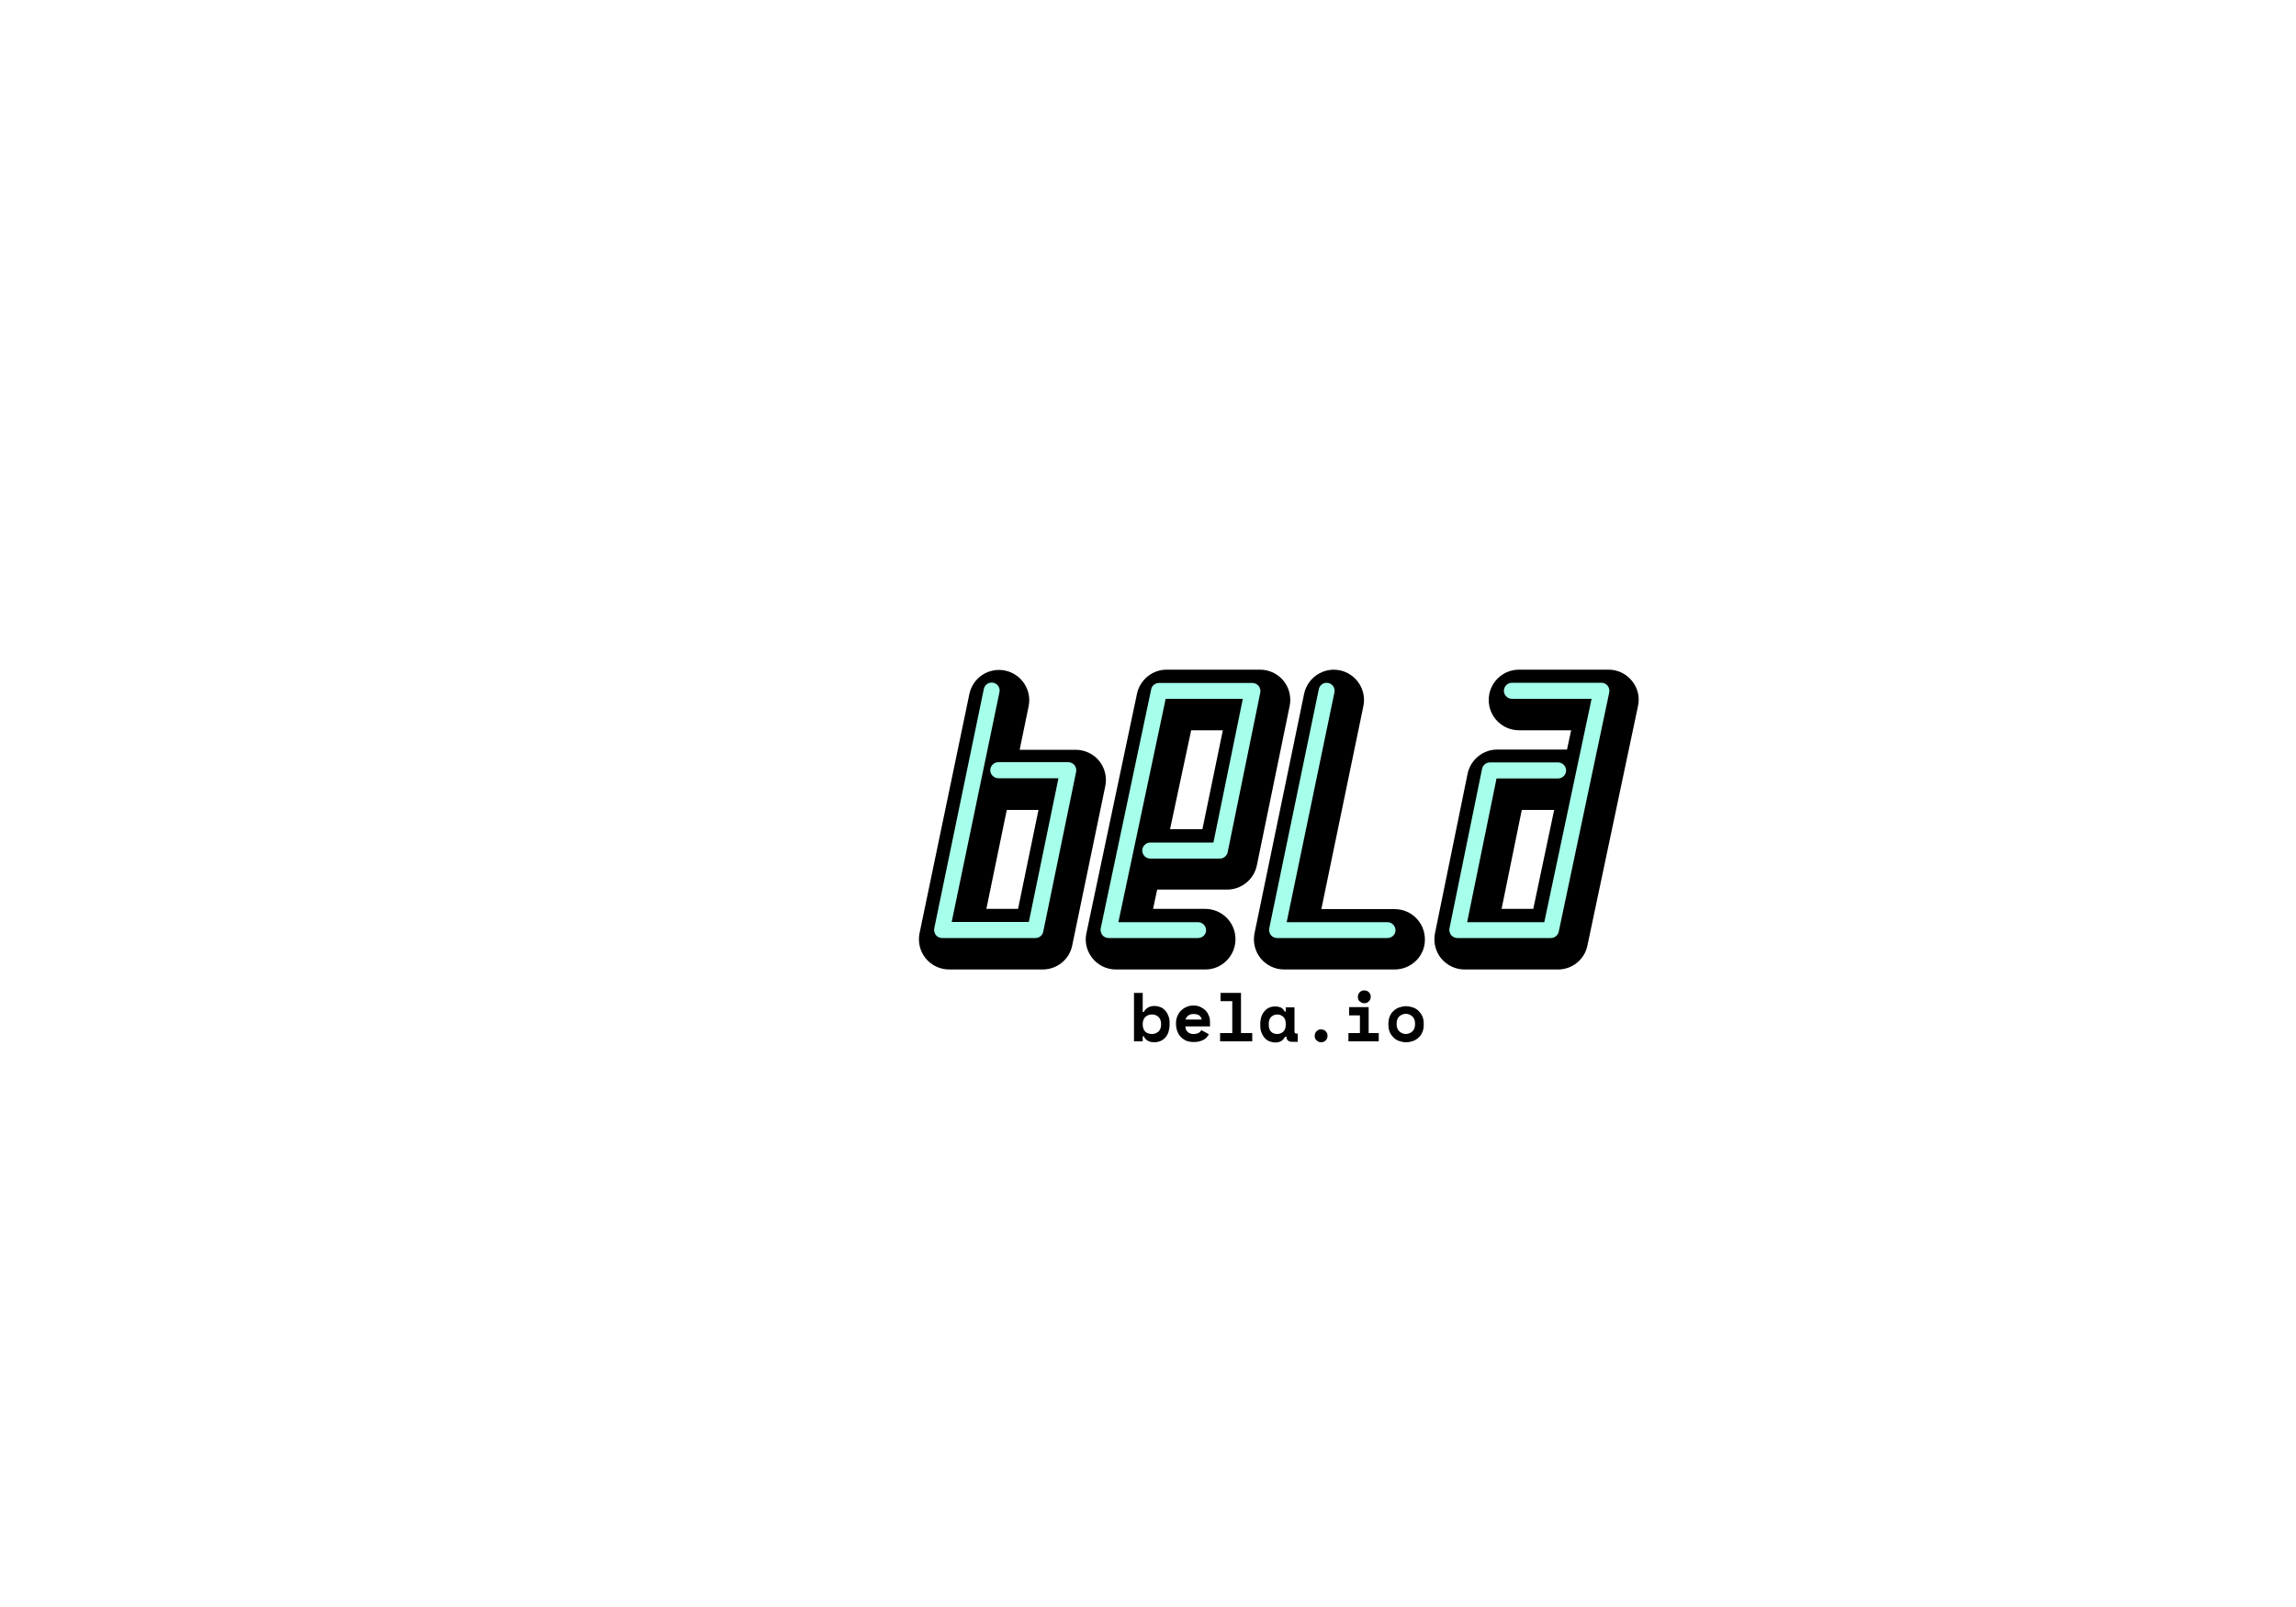
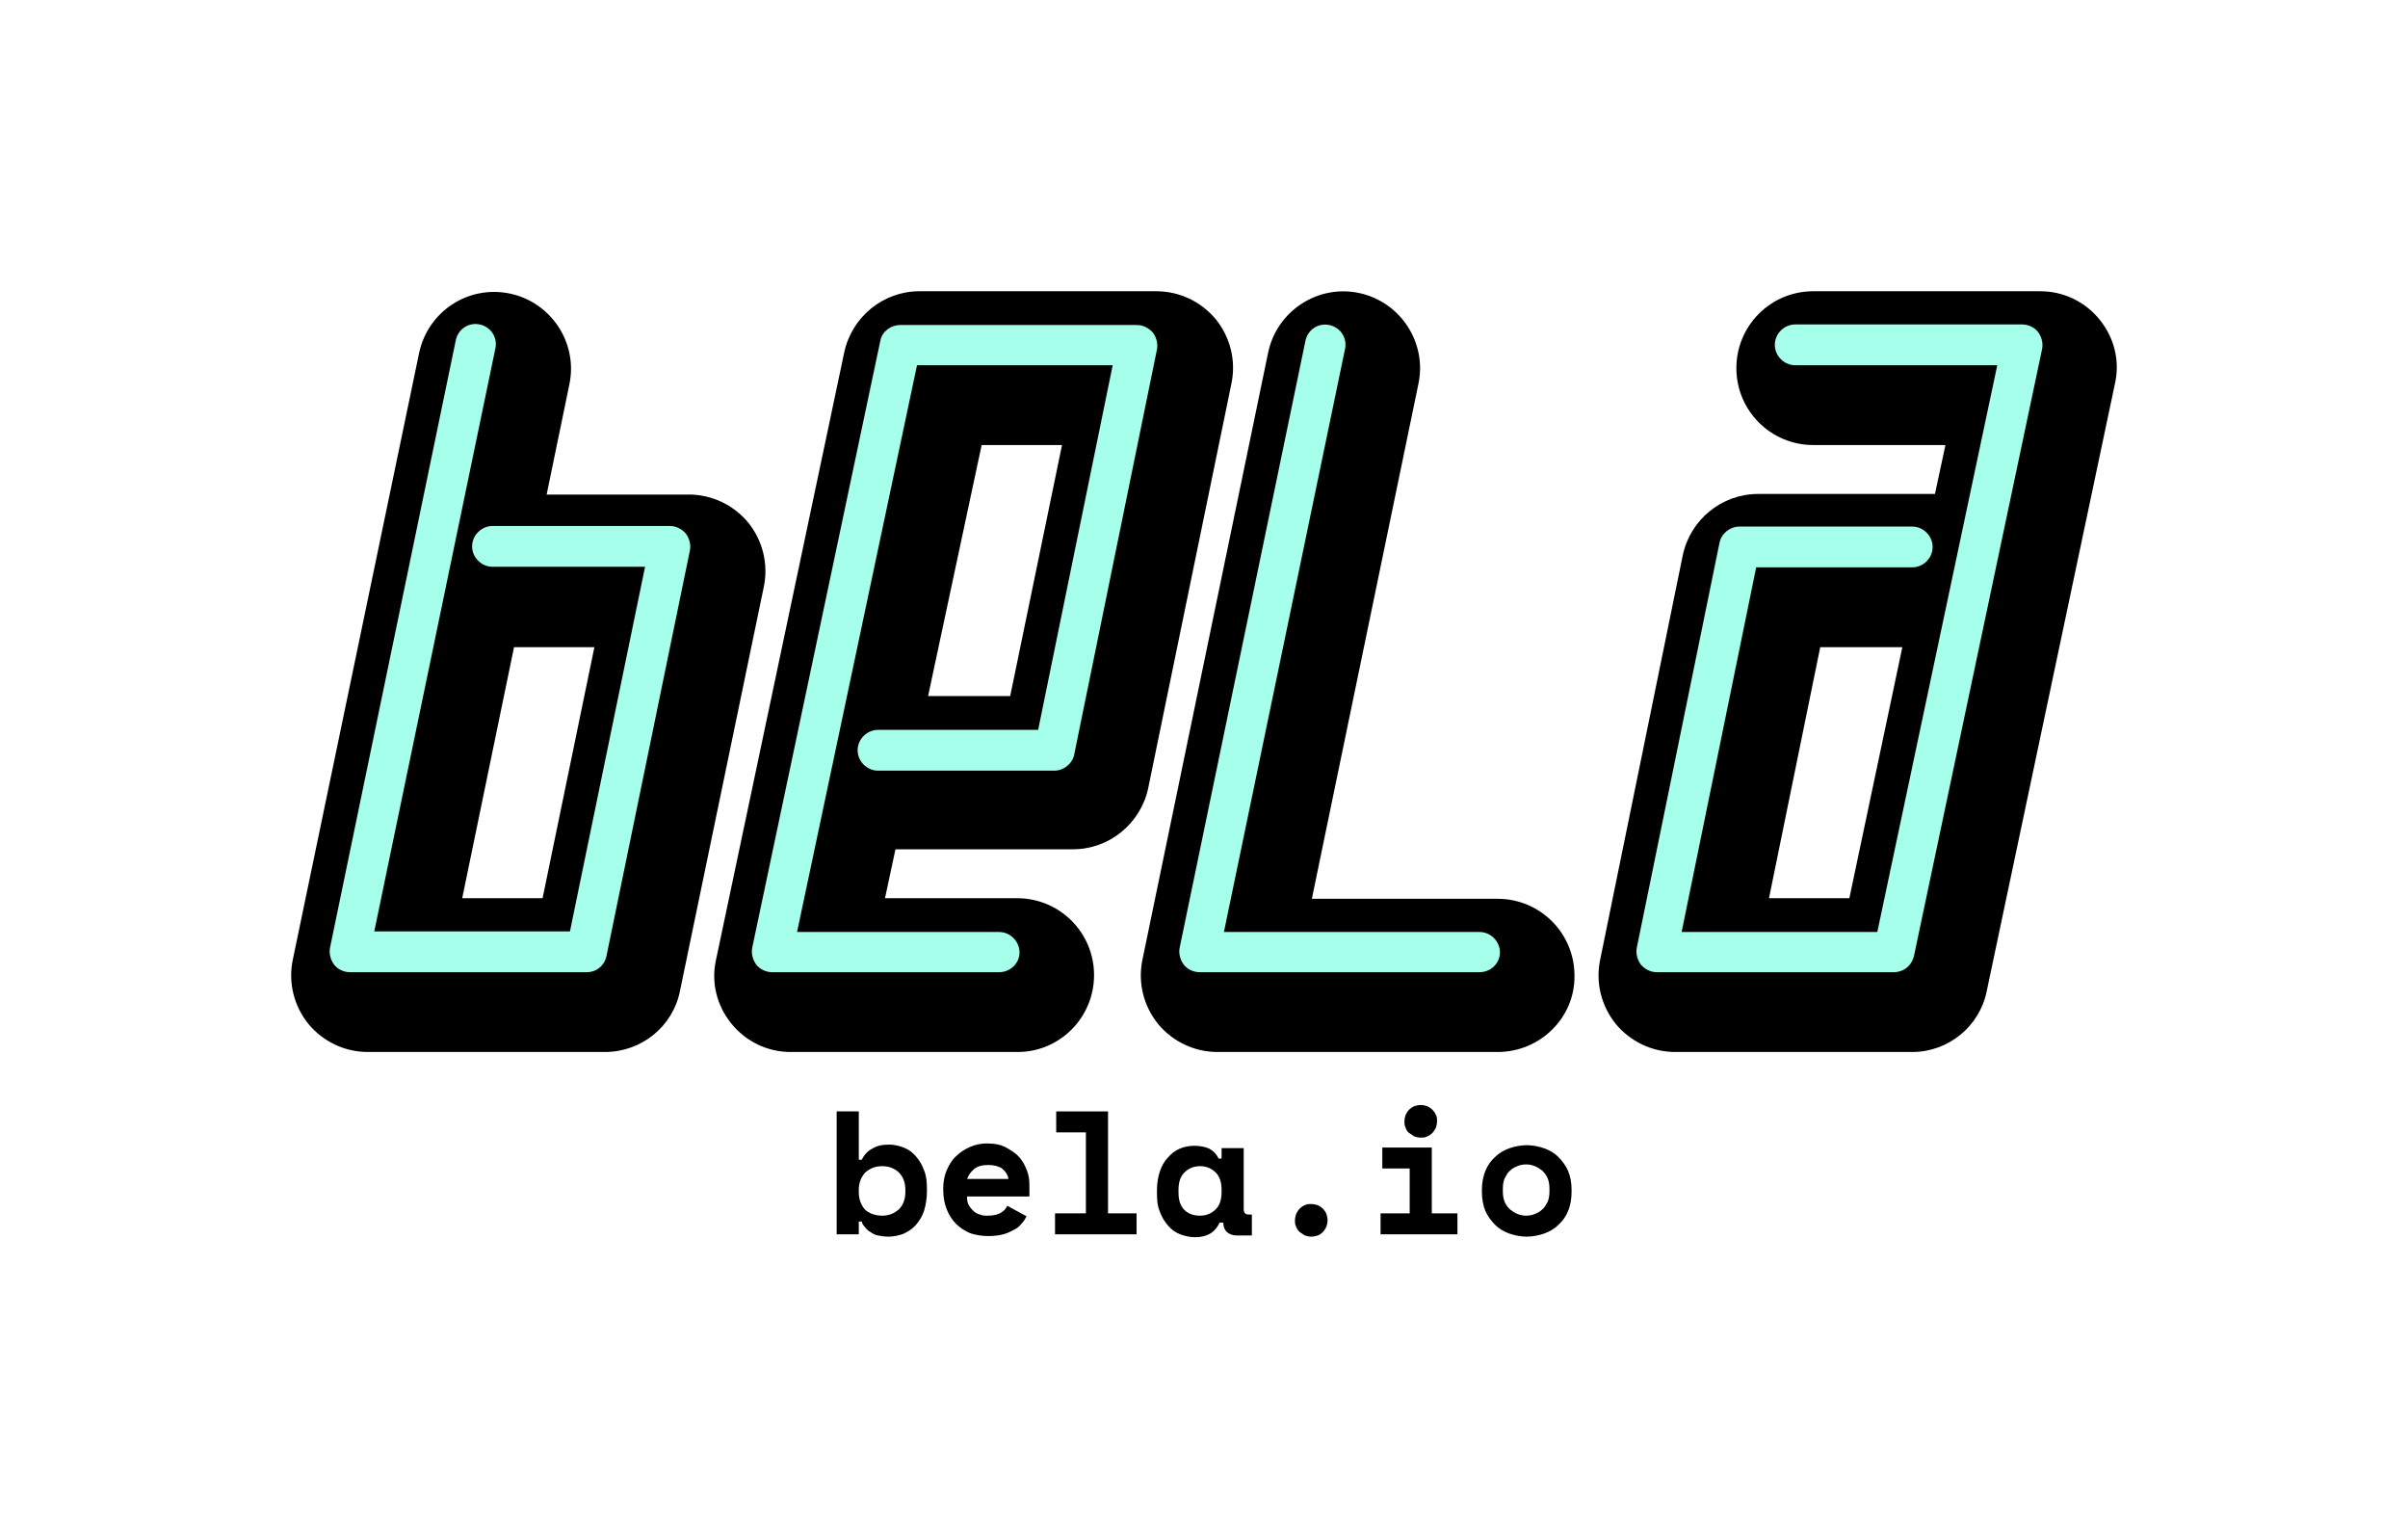
- <svg xmlns="http://www.w3.org/2000/svg" version="1.1" id="Layer_1" x="0px" y="0px" viewBox="0 0 1000 700" style="enable-background:new 0 0 1000 700;" xml:space="preserve">
-   <style type="text/css">
- 	.st0{fill:#A6FFEA;}
- </style>
-   <g>
-     <g>
-       <path d="M607.4,422.3h-48.1c-4,0-7.7-1.8-10.2-4.8c-2.5-3.1-3.5-7.1-2.7-11L568,302.2c1.5-7.1,8.5-11.7,15.6-10.2    c7.1,1.5,11.7,8.5,10.2,15.6l-18.3,88.4h31.9c7.3,0,13.2,5.9,13.2,13.2C620.7,416.4,614.7,422.3,607.4,422.3z" />
-       <path class="st0" d="M604.3,408.6h-48.1c-1,0-2.1-0.5-2.7-1.3c-0.6-0.8-0.9-1.9-0.7-2.9l21.6-104.2c0.4-1.9,2.2-3.1,4.1-2.7    c1.9,0.4,3.1,2.2,2.7,4.1l-20.8,100.1h43.9c1.9,0,3.5,1.6,3.5,3.5C607.8,407.1,606.2,408.6,604.3,408.6z" />
-     </g>
-     <g>
-       <path d="M525,422.3h-39c-4,0-7.7-1.8-10.2-4.9s-3.5-7.1-2.6-11l22-104.2c1.3-6.1,6.7-10.5,12.9-10.5h40.7c4,0,7.7,1.8,10.2,4.8    c2.5,3.1,3.5,7.1,2.7,11L547.4,377c-1.3,6.1-6.7,10.5-12.9,10.5H504l-1.8,8.4h22.7c7.3,0,13.2,5.9,13.2,13.2    C538.1,416.4,532.2,422.3,525,422.3z M509.6,361.2h14.1l8.9-43.1h-13.8L509.6,361.2z" />
-       <g>
-         <path class="st0" d="M521.8,408.6h-39c-1,0-2.1-0.5-2.7-1.3c-0.6-0.8-0.9-1.9-0.7-2.9l22-104.2c0.3-1.6,1.8-2.7,3.4-2.7h40.7     c1,0,2,0.5,2.7,1.3c0.6,0.8,0.9,1.9,0.7,2.9l-14.2,69.5c-0.3,1.6-1.8,2.8-3.4,2.8H501c-1.9,0-3.5-1.6-3.5-3.5     c0-1.9,1.6-3.5,3.5-3.5h27.5l12.8-62.6h-33.6l-20.6,97.3h34.7c1.9,0,3.5,1.6,3.5,3.5C525.3,407.1,523.7,408.6,521.8,408.6z" />
+ <svg xmlns="http://www.w3.org/2000/svg" width="413.5" height="262.4" version="1.1" viewBox="0 0 413.5 262.4" xml:space="preserve">
+   <style type="text/css">.st0{fill:#A6FFEA;}</style>
+   <g transform="translate(-350.23 -241.7)">
+     <g id="BELA">
+       <g id="B">
+         <path d="m454.1 422.3h-40.7c-4 0-7.7-1.8-10.2-4.8-2.5-3.1-3.5-7.1-2.7-11l21.7-104.2c1.5-7.1 8.4-11.7 15.6-10.2 7.1 1.5 11.7 8.5 10.2 15.6l-3.9 18.9h24.4c4 0 7.7 1.8 10.2 4.8 2.5 3.1 3.5 7.1 2.7 11l-14.4 69.4c-1.2 6.1-6.6 10.5-12.9 10.5zm-24.5-26.4h13.8l8.9-43.1h-13.8z" />
+         <path class="st0" d="m451 408.6h-40.7c-1 0-2.1-0.5-2.7-1.3s-0.9-1.9-0.7-2.9l21.6-104.3c0.4-1.9 2.2-3.1 4.1-2.7s3.1 2.2 2.7 4.1l-20.8 100.1h33.6l12.9-62.6h-26.2c-1.9 0-3.5-1.6-3.5-3.5s1.6-3.5 3.5-3.5h30.5c1 0 2 0.5 2.7 1.3 0.6 0.8 0.9 1.9 0.7 2.9l-14.3 69.5c-0.3 1.7-1.7 2.9-3.4 2.9z" />
+       </g>
+       <g id="E">
+         <path d="m525 422.3h-39c-4 0-7.7-1.8-10.2-4.9s-3.5-7.1-2.6-11l22-104.2c1.3-6.1 6.7-10.5 12.9-10.5h40.7c4 0 7.7 1.8 10.2 4.8 2.5 3.1 3.5 7.1 2.7 11l-14.3 69.5c-1.3 6.1-6.7 10.5-12.9 10.5h-30.5l-1.8 8.4h22.7c7.3 0 13.2 5.9 13.2 13.2s-5.9 13.2-13.1 13.2zm-15.4-61.1h14.1l8.9-43.1h-13.8z" />
+         <path class="st0" d="m521.8 408.6h-39c-1 0-2.1-0.5-2.7-1.3s-0.9-1.9-0.7-2.9l22-104.2c0.3-1.6 1.8-2.7 3.4-2.7h40.7c1 0 2 0.5 2.7 1.3 0.6 0.8 0.9 1.9 0.7 2.9l-14.2 69.5c-0.3 1.6-1.8 2.8-3.4 2.8h-30.3c-1.9 0-3.5-1.6-3.5-3.5s1.6-3.5 3.5-3.5h27.5l12.8-62.6h-33.6l-20.6 97.3h34.7c1.9 0 3.5 1.6 3.5 3.5s-1.6 3.4-3.5 3.4z" />
+       </g>
+       <g id="L">
+         <path d="m607.4 422.3h-48.1c-4 0-7.7-1.8-10.2-4.8-2.5-3.1-3.5-7.1-2.7-11l21.6-104.3c1.5-7.1 8.5-11.7 15.6-10.2s11.7 8.5 10.2 15.6l-18.3 88.4h31.9c7.3 0 13.2 5.9 13.2 13.2 0.1 7.2-5.9 13.1-13.2 13.1z" />
+         <path class="st0" d="m604.3 408.6h-48.1c-1 0-2.1-0.5-2.7-1.3s-0.9-1.9-0.7-2.9l21.6-104.2c0.4-1.9 2.2-3.1 4.1-2.7s3.1 2.2 2.7 4.1l-20.8 100.1h43.9c1.9 0 3.5 1.6 3.5 3.5s-1.6 3.4-3.5 3.4z" />
+       </g>
+       <g id="A">
+         <path d="m678.6 422.3h-40.7c-4 0-7.7-1.8-10.2-4.8-2.5-3.1-3.5-7.1-2.7-11l14.2-69.5c1.3-6.1 6.7-10.5 12.9-10.5h30.4l1.8-8.4h-22.7c-7.3 0-13.2-5.9-13.2-13.2s5.9-13.2 13.2-13.2h39c4 0 7.7 1.8 10.2 4.9s3.5 7.1 2.6 11l-22 104.2c-1.2 6.1-6.6 10.5-12.8 10.5zm-24.6-26.4h13.8l9.1-43.1h-14.1z" />
+         <path class="st0" d="m675.4 408.6h-40.7c-1 0-2-0.5-2.7-1.3-0.6-0.8-0.9-1.9-0.7-2.9l14.2-69.5c0.3-1.6 1.8-2.8 3.4-2.8h29.7c1.9 0 3.5 1.6 3.5 3.5s-1.6 3.5-3.5 3.5h-26.8l-12.8 62.6h33.6l20.6-97.3h-34.7c-1.9 0-3.5-1.6-3.5-3.5s1.6-3.5 3.5-3.5h39c1 0 2.1 0.5 2.7 1.3s0.9 1.9 0.7 2.9l-22 104.2c-0.4 1.7-1.8 2.8-3.5 2.8z" />
      </g>
    </g>
-     <g>
-       <g>
-         <path d="M678.6,422.3h-40.7c-4,0-7.7-1.8-10.2-4.8c-2.5-3.1-3.5-7.1-2.7-11l14.2-69.5c1.3-6.1,6.7-10.5,12.9-10.5h30.4l1.8-8.4     h-22.7c-7.3,0-13.2-5.9-13.2-13.2s5.9-13.2,13.2-13.2h39c4,0,7.7,1.8,10.2,4.9c2.5,3.1,3.5,7.1,2.6,11l-22,104.2     C690.2,417.9,684.8,422.3,678.6,422.3z M654,395.9h13.8l9.1-43.1h-14.1L654,395.9z" />
-       </g>
-       <g>
-         <path class="st0" d="M675.4,408.6h-40.7c-1,0-2-0.5-2.7-1.3c-0.6-0.8-0.9-1.9-0.7-2.9l14.2-69.5c0.3-1.6,1.8-2.8,3.4-2.8h29.7     c1.9,0,3.5,1.6,3.5,3.5s-1.6,3.5-3.5,3.5h-26.8l-12.8,62.6h33.6l20.6-97.3h-34.7c-1.9,0-3.5-1.6-3.5-3.5s1.6-3.5,3.5-3.5h39     c1,0,2.1,0.5,2.7,1.3c0.6,0.8,0.9,1.9,0.7,2.9l-22,104.2C678.5,407.5,677.1,408.6,675.4,408.6z" />
-       </g>
-     </g>
-     <g>
-       <g>
-         <path d="M454.1,422.3h-40.7c-4,0-7.7-1.8-10.2-4.8c-2.5-3.1-3.5-7.1-2.7-11l21.7-104.2c1.5-7.1,8.4-11.7,15.6-10.2     c7.1,1.5,11.7,8.5,10.2,15.6l-3.9,18.9h24.4c4,0,7.7,1.8,10.2,4.8c2.5,3.1,3.5,7.1,2.7,11L467,411.8     C465.8,417.9,460.4,422.3,454.1,422.3z M429.6,395.9h13.8l8.9-43.1h-13.8L429.6,395.9z" />
-         <path class="st0" d="M451,408.6h-40.7c-1,0-2.1-0.5-2.7-1.3c-0.6-0.8-0.9-1.9-0.7-2.9l21.6-104.3c0.4-1.9,2.2-3.1,4.1-2.7     c1.9,0.4,3.1,2.2,2.7,4.1l-20.8,100.1h33.6l12.9-62.6h-26.2c-1.9,0-3.5-1.6-3.5-3.5s1.6-3.5,3.5-3.5h30.5c1,0,2,0.5,2.7,1.3     c0.6,0.8,0.9,1.9,0.7,2.9l-14.3,69.5C454.1,407.4,452.7,408.6,451,408.6z" />
-       </g>
+     <g id="bela.io">
+       <path d="m497.7 453.6h-3.8v-21.1h3.8v8.3h0.5c0.4-0.8 1-1.5 1.8-1.9 0.8-0.5 1.7-0.7 2.9-0.7 0.9 0 1.7 0.2 2.5 0.5s1.5 0.8 2.1 1.5 1.1 1.5 1.4 2.4c0.4 0.9 0.5 2 0.5 3.2v0.5c0 1.2-0.2 2.3-0.5 3.3-0.3 0.9-0.8 1.7-1.4 2.4s-1.3 1.1-2.1 1.5c-0.8 0.3-1.7 0.5-2.6 0.5-0.7 0-1.3-0.1-1.8-0.2s-0.9-0.3-1.3-0.6c-0.4-0.2-0.7-0.5-0.9-0.8-0.3-0.3-0.5-0.6-0.6-1h-0.5zm4-3.2c1.2 0 2.1-0.4 2.9-1.1 0.7-0.7 1.1-1.7 1.1-3v-0.3c0-1.3-0.4-2.3-1.1-3s-1.7-1.1-2.9-1.1-2.1 0.4-2.9 1.1c-0.7 0.8-1.1 1.7-1.1 3v0.4c0 1.2 0.4 2.2 1.1 3 0.7 0.6 1.7 1 2.9 1z" />
+       <path d="m516.3 447.4c0 0.4 0.1 0.9 0.3 1.2 0.2 0.4 0.5 0.7 0.8 1s0.7 0.5 1.1 0.6c0.4 0.2 0.9 0.2 1.4 0.2 0.9 0 1.7-0.2 2.2-0.5s0.9-0.7 1.1-1.2l3.3 1.8c-0.2 0.4-0.4 0.8-0.8 1.2-0.3 0.4-0.7 0.8-1.3 1.1s-1.1 0.6-1.9 0.8c-0.7 0.2-1.6 0.3-2.6 0.3-1.1 0-2.2-0.2-3.1-0.5-0.9-0.4-1.7-0.9-2.4-1.6s-1.2-1.5-1.6-2.5-0.6-2.1-0.6-3.4v-0.2c0-1.1 0.2-2.2 0.6-3.1s0.9-1.8 1.6-2.4c0.7-0.7 1.5-1.2 2.4-1.6s1.9-0.6 2.9-0.6c1.3 0 2.4 0.2 3.3 0.7s1.7 1 2.3 1.7 1 1.5 1.3 2.3 0.4 1.6 0.4 2.4v2h-10.7zm3.6-5.7c-1 0-1.8 0.2-2.4 0.7s-1 1.1-1.2 1.7h7.1c-0.1-0.7-0.5-1.3-1.1-1.8-0.6-0.4-1.4-0.6-2.4-0.6z" />
+       <path d="m531.4 450h5.3v-13.9h-5.1v-3.6h8.9v17.5h4.9v3.6h-14z" />
+       <path d="m559.7 451.5c-0.4 0.9-1 1.6-1.7 2s-1.6 0.6-2.5 0.6-1.8-0.2-2.6-0.5-1.5-0.8-2.1-1.5-1.1-1.5-1.4-2.4c-0.4-0.9-0.5-2-0.5-3.2v-0.5c0-1.2 0.2-2.3 0.5-3.2s0.8-1.8 1.4-2.4c0.6-0.7 1.3-1.2 2-1.5s1.6-0.5 2.5-0.5c1.1 0 1.9 0.2 2.6 0.5 0.7 0.4 1.2 0.9 1.6 1.7h0.5v-1.8h3.8v10.5c0 0.6 0.3 0.9 0.8 0.9h0.6v3.6h-2.6c-0.7 0-1.2-0.2-1.7-0.6-0.4-0.4-0.6-0.9-0.6-1.6h-0.6zm-3.4-1.1c1.1 0 2-0.4 2.7-1.1s1-1.7 1-3v-0.3c0-1.3-0.3-2.3-1-3s-1.6-1.1-2.7-1.1-2 0.4-2.7 1.1-1 1.7-1 3v0.4c0 1.3 0.3 2.3 1 3s1.6 1 2.7 1z" />
+       <path d="m578.2 451.2c0 0.4-0.1 0.8-0.2 1.1-0.2 0.4-0.4 0.7-0.6 0.9-0.3 0.3-0.6 0.5-0.9 0.6s-0.7 0.2-1.1 0.2-0.8-0.1-1.1-0.2l-0.9-0.6c-0.3-0.3-0.5-0.6-0.6-0.9-0.2-0.4-0.2-0.7-0.2-1.1s0.1-0.8 0.2-1.1c0.2-0.4 0.4-0.7 0.6-0.9 0.3-0.3 0.6-0.5 0.9-0.6 0.3-0.2 0.7-0.2 1.1-0.2s0.8 0.1 1.1 0.2 0.7 0.4 0.9 0.6 0.5 0.6 0.6 0.9 0.2 0.7 0.2 1.1z" />
+       <path d="m587.2 450h5.1v-7.7h-4.7v-3.6h8.5v11.3h4.4v3.6h-13.2v-3.6zm9.8-15.8c0 0.4-0.1 0.8-0.2 1.1-0.2 0.4-0.4 0.7-0.6 0.9s-0.6 0.5-0.9 0.6c-0.4 0.2-0.7 0.2-1.1 0.2s-0.8-0.1-1.1-0.2l-0.9-0.6c-0.3-0.2-0.5-0.6-0.6-0.9-0.2-0.4-0.2-0.7-0.2-1.1s0.1-0.8 0.2-1.1c0.2-0.4 0.4-0.7 0.6-0.9s0.6-0.5 0.9-0.6 0.7-0.2 1.1-0.2 0.8 0.1 1.1 0.2c0.4 0.2 0.7 0.4 0.9 0.6s0.5 0.6 0.6 0.9c0.2 0.3 0.2 0.7 0.2 1.1z" />
+       <path d="m620.1 446.3c0 1.2-0.2 2.4-0.6 3.3-0.4 1-1 1.8-1.7 2.4-0.7 0.7-1.6 1.2-2.5 1.5s-1.9 0.5-2.9 0.5-2-0.2-2.9-0.5-1.8-0.8-2.5-1.5-1.3-1.5-1.7-2.4c-0.4-1-0.6-2.1-0.6-3.3v-0.3c0-1.2 0.2-2.3 0.6-3.3s1-1.8 1.7-2.4c0.7-0.7 1.6-1.2 2.5-1.5s1.9-0.5 2.9-0.5 2 0.2 2.9 0.5 1.8 0.8 2.5 1.5 1.3 1.5 1.7 2.4c0.4 1 0.6 2 0.6 3.3zm-7.8 4.1c0.5 0 1.1-0.1 1.5-0.3 0.5-0.2 0.9-0.4 1.3-0.8 0.4-0.3 0.6-0.8 0.9-1.3 0.2-0.5 0.3-1.1 0.3-1.7v-0.6c0-0.6-0.1-1.2-0.3-1.7s-0.5-0.9-0.9-1.3c-0.4-0.3-0.8-0.6-1.3-0.8s-1-0.3-1.5-0.3-1.1 0.1-1.5 0.3c-0.5 0.2-0.9 0.4-1.3 0.8-0.4 0.3-0.6 0.8-0.9 1.3-0.2 0.5-0.3 1.1-0.3 1.7v0.6c0 0.6 0.1 1.2 0.3 1.7s0.5 0.9 0.9 1.3c0.4 0.3 0.8 0.6 1.3 0.8s1 0.3 1.5 0.3z" />
    </g>
  </g>
-   <g>
-     <path d="M497.7,453.6h-3.8v-21.1h3.8v8.3h0.5c0.4-0.8,1-1.5,1.8-1.9c0.8-0.5,1.7-0.7,2.9-0.7c0.9,0,1.7,0.2,2.5,0.5   c0.8,0.3,1.5,0.8,2.1,1.5c0.6,0.7,1.1,1.5,1.4,2.4c0.4,0.9,0.5,2,0.5,3.2v0.5c0,1.2-0.2,2.3-0.5,3.3c-0.3,0.9-0.8,1.7-1.4,2.4   c-0.6,0.7-1.3,1.1-2.1,1.5c-0.8,0.3-1.7,0.5-2.6,0.5c-0.7,0-1.3-0.1-1.8-0.2c-0.5-0.1-0.9-0.3-1.3-0.6c-0.4-0.2-0.7-0.5-0.9-0.8   c-0.3-0.3-0.5-0.6-0.6-1h-0.5V453.6z M501.7,450.4c1.2,0,2.1-0.4,2.9-1.1c0.7-0.7,1.1-1.7,1.1-3V446c0-1.3-0.4-2.3-1.1-3   c-0.7-0.7-1.7-1.1-2.9-1.1c-1.2,0-2.1,0.4-2.9,1.1c-0.7,0.8-1.1,1.7-1.1,3v0.4c0,1.2,0.4,2.2,1.1,3   C499.5,450,500.5,450.4,501.7,450.4z" />
-     <path d="M516.3,447.4c0,0.4,0.1,0.9,0.3,1.2c0.2,0.4,0.5,0.7,0.8,1c0.3,0.3,0.7,0.5,1.1,0.6c0.4,0.2,0.9,0.2,1.4,0.2   c0.9,0,1.7-0.2,2.2-0.5s0.9-0.7,1.1-1.2l3.3,1.8c-0.2,0.4-0.4,0.8-0.8,1.2c-0.3,0.4-0.7,0.8-1.3,1.1s-1.1,0.6-1.9,0.8   c-0.7,0.2-1.6,0.3-2.6,0.3c-1.1,0-2.2-0.2-3.1-0.5c-0.9-0.4-1.7-0.9-2.4-1.6s-1.2-1.5-1.6-2.5c-0.4-1-0.6-2.1-0.6-3.4v-0.2   c0-1.1,0.2-2.2,0.6-3.1c0.4-0.9,0.9-1.8,1.6-2.4c0.7-0.7,1.5-1.2,2.4-1.6s1.9-0.6,2.9-0.6c1.3,0,2.4,0.2,3.3,0.7s1.7,1,2.3,1.7   c0.6,0.7,1,1.5,1.3,2.3c0.3,0.8,0.4,1.6,0.4,2.4v2H516.3z M519.9,441.7c-1,0-1.8,0.2-2.4,0.7s-1,1.1-1.2,1.7h7.1   c-0.1-0.7-0.5-1.3-1.1-1.8C521.7,441.9,520.9,441.7,519.9,441.7z" />
-     <path d="M531.4,450h5.3v-13.9h-5.1v-3.6h8.9V450h4.9v3.6h-14V450z" />
-     <path d="M559.7,451.5c-0.4,0.9-1,1.6-1.7,2s-1.6,0.6-2.5,0.6c-0.9,0-1.8-0.2-2.6-0.5c-0.8-0.3-1.5-0.8-2.1-1.5   c-0.6-0.7-1.1-1.5-1.4-2.4c-0.4-0.9-0.5-2-0.5-3.2v-0.5c0-1.2,0.2-2.3,0.5-3.2s0.8-1.8,1.4-2.4c0.6-0.7,1.3-1.2,2-1.5   s1.6-0.5,2.5-0.5c1.1,0,1.9,0.2,2.6,0.5c0.7,0.4,1.2,0.9,1.6,1.7h0.5v-1.8h3.8v10.5c0,0.6,0.3,0.9,0.8,0.9h0.6v3.6h-2.6   c-0.7,0-1.2-0.2-1.7-0.6c-0.4-0.4-0.6-0.9-0.6-1.6H559.7z M556.3,450.4c1.1,0,2-0.4,2.7-1.1c0.7-0.7,1-1.7,1-3V446   c0-1.3-0.3-2.3-1-3c-0.7-0.7-1.6-1.1-2.7-1.1c-1.1,0-2,0.4-2.7,1.1c-0.7,0.7-1,1.7-1,3v0.4c0,1.3,0.3,2.3,1,3   C554.3,450.1,555.2,450.4,556.3,450.4z" />
-     <path d="M578.2,451.2c0,0.4-0.1,0.8-0.2,1.1c-0.2,0.4-0.4,0.7-0.6,0.9c-0.3,0.3-0.6,0.5-0.9,0.6s-0.7,0.2-1.1,0.2   c-0.4,0-0.8-0.1-1.1-0.2c-0.3-0.2-0.6-0.4-0.9-0.6c-0.3-0.3-0.5-0.6-0.6-0.9c-0.2-0.4-0.2-0.7-0.2-1.1c0-0.4,0.1-0.8,0.2-1.1   c0.2-0.4,0.4-0.7,0.6-0.9c0.3-0.3,0.6-0.5,0.9-0.6c0.3-0.2,0.7-0.2,1.1-0.2c0.4,0,0.8,0.1,1.1,0.2s0.7,0.4,0.9,0.6s0.5,0.6,0.6,0.9   C578.1,450.4,578.2,450.8,578.2,451.2z" />
-     <path d="M587.2,450h5.1v-7.7h-4.7v-3.6h8.5V450h4.4v3.6h-13.2V450z M597,434.2c0,0.4-0.1,0.8-0.2,1.1c-0.2,0.4-0.4,0.7-0.6,0.9   s-0.6,0.5-0.9,0.6c-0.4,0.2-0.7,0.2-1.1,0.2c-0.4,0-0.8-0.1-1.1-0.2c-0.3-0.2-0.6-0.4-0.9-0.6s-0.5-0.6-0.6-0.9   c-0.2-0.4-0.2-0.7-0.2-1.1c0-0.4,0.1-0.8,0.2-1.1c0.2-0.4,0.4-0.7,0.6-0.9s0.6-0.5,0.9-0.6s0.7-0.2,1.1-0.2c0.4,0,0.8,0.1,1.1,0.2   c0.4,0.2,0.7,0.4,0.9,0.6s0.5,0.6,0.6,0.9C597,433.4,597,433.8,597,434.2z" />
-     <path d="M620.1,446.3c0,1.2-0.2,2.4-0.6,3.3c-0.4,1-1,1.8-1.7,2.4c-0.7,0.7-1.6,1.2-2.5,1.5c-0.9,0.3-1.9,0.5-2.9,0.5   s-2-0.2-2.9-0.5c-0.9-0.3-1.8-0.8-2.5-1.5c-0.7-0.7-1.3-1.5-1.7-2.4c-0.4-1-0.6-2.1-0.6-3.3V446c0-1.2,0.2-2.3,0.6-3.3   c0.4-1,1-1.8,1.7-2.4c0.7-0.7,1.6-1.2,2.5-1.5c0.9-0.3,1.9-0.5,2.9-0.5s2,0.2,2.9,0.5c0.9,0.3,1.8,0.8,2.5,1.5   c0.7,0.7,1.3,1.5,1.7,2.4c0.4,1,0.6,2,0.6,3.3V446.3z M612.3,450.4c0.5,0,1.1-0.1,1.5-0.3c0.5-0.2,0.9-0.4,1.3-0.8   c0.4-0.3,0.6-0.8,0.9-1.3c0.2-0.5,0.3-1.1,0.3-1.7v-0.6c0-0.6-0.1-1.2-0.3-1.7c-0.2-0.5-0.5-0.9-0.9-1.3c-0.4-0.3-0.8-0.6-1.3-0.8   c-0.5-0.2-1-0.3-1.5-0.3s-1.1,0.1-1.5,0.3c-0.5,0.2-0.9,0.4-1.3,0.8c-0.4,0.3-0.6,0.8-0.9,1.3c-0.2,0.5-0.3,1.1-0.3,1.7v0.6   c0,0.6,0.1,1.2,0.3,1.7c0.2,0.5,0.5,0.9,0.9,1.3c0.4,0.3,0.8,0.6,1.3,0.8C611.3,450.3,611.8,450.4,612.3,450.4z" />
-   </g>
</svg>
